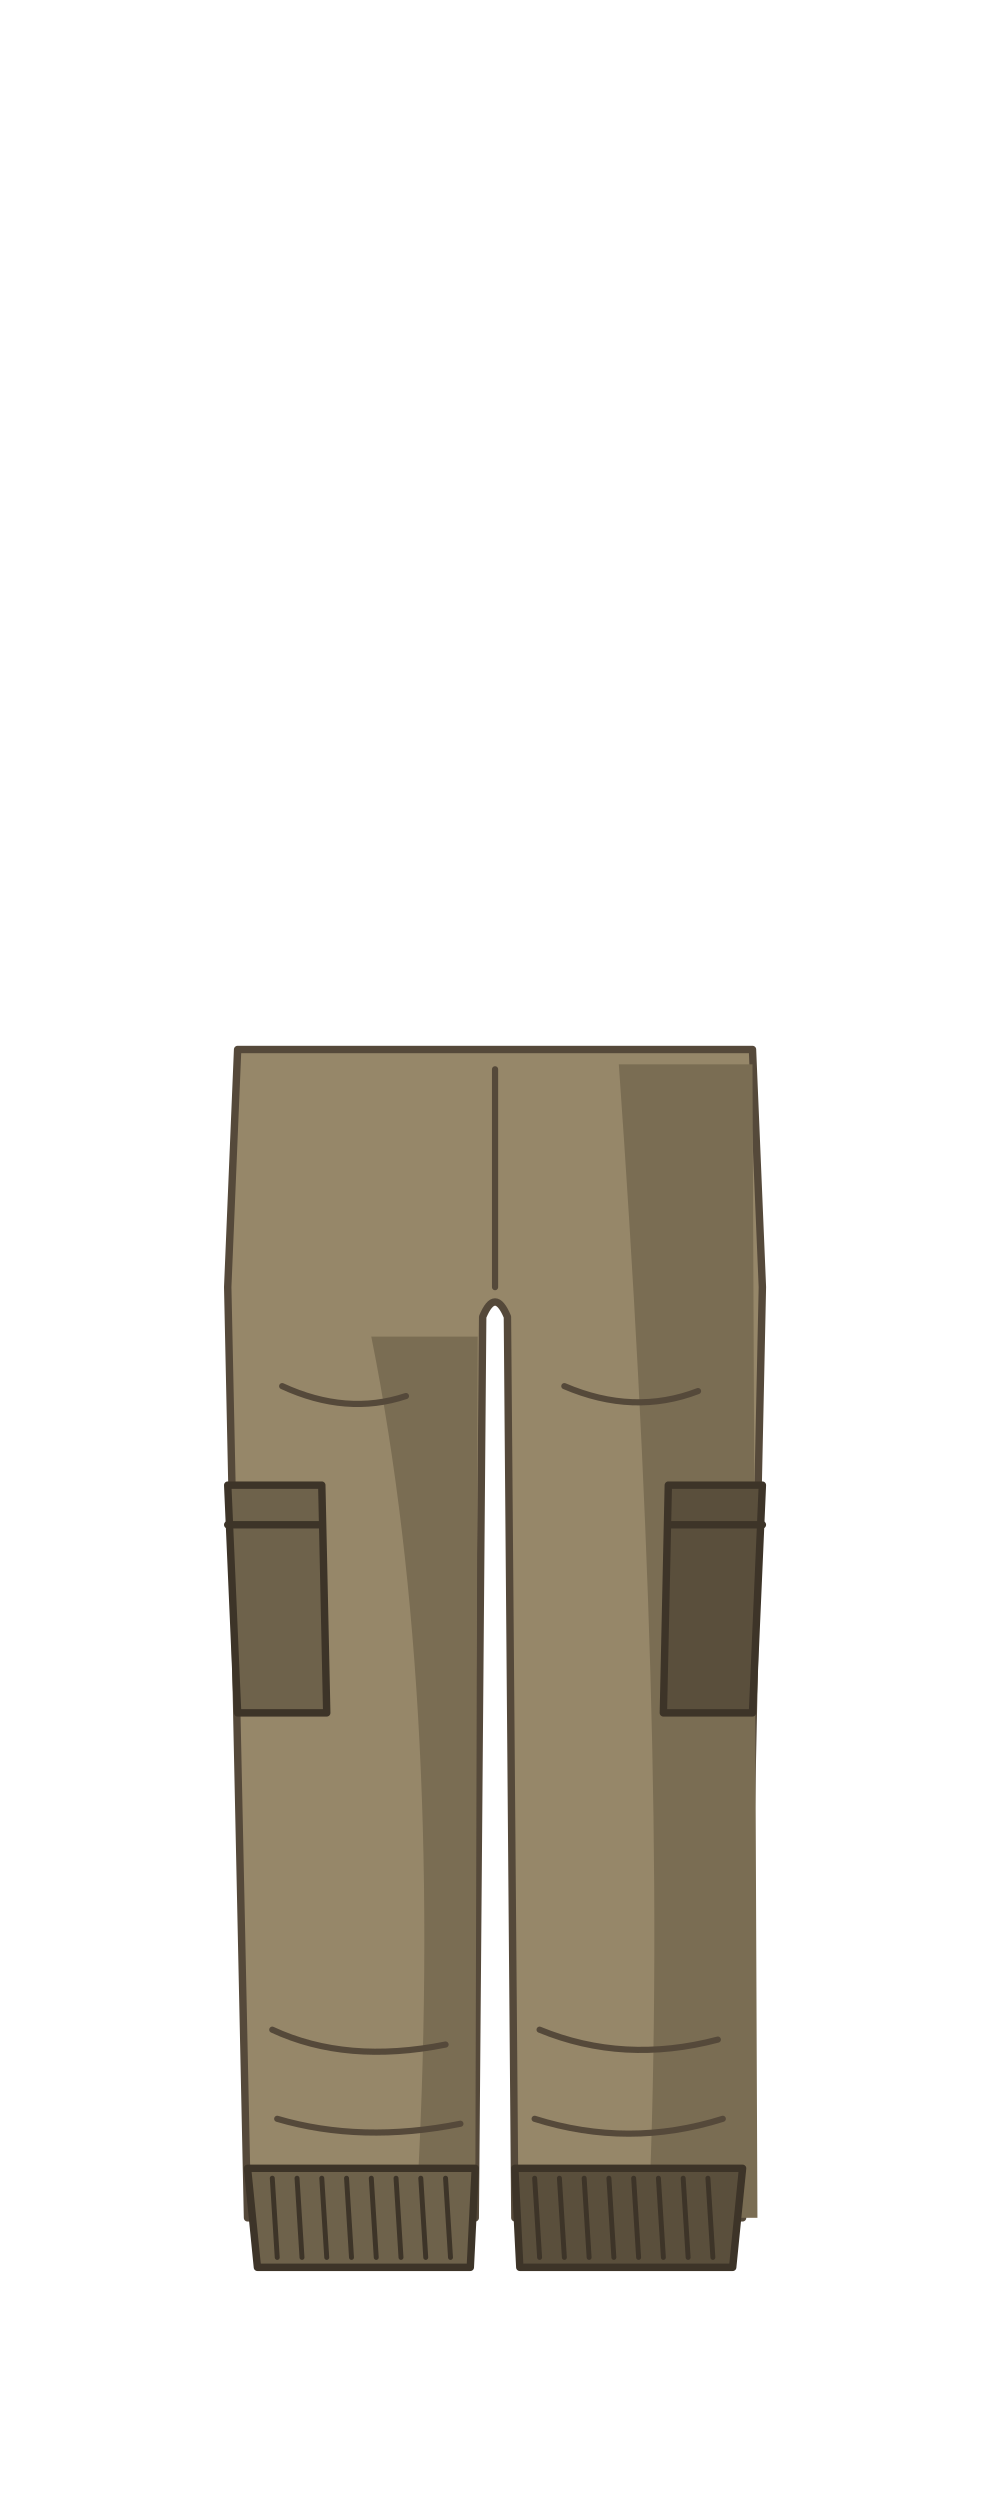
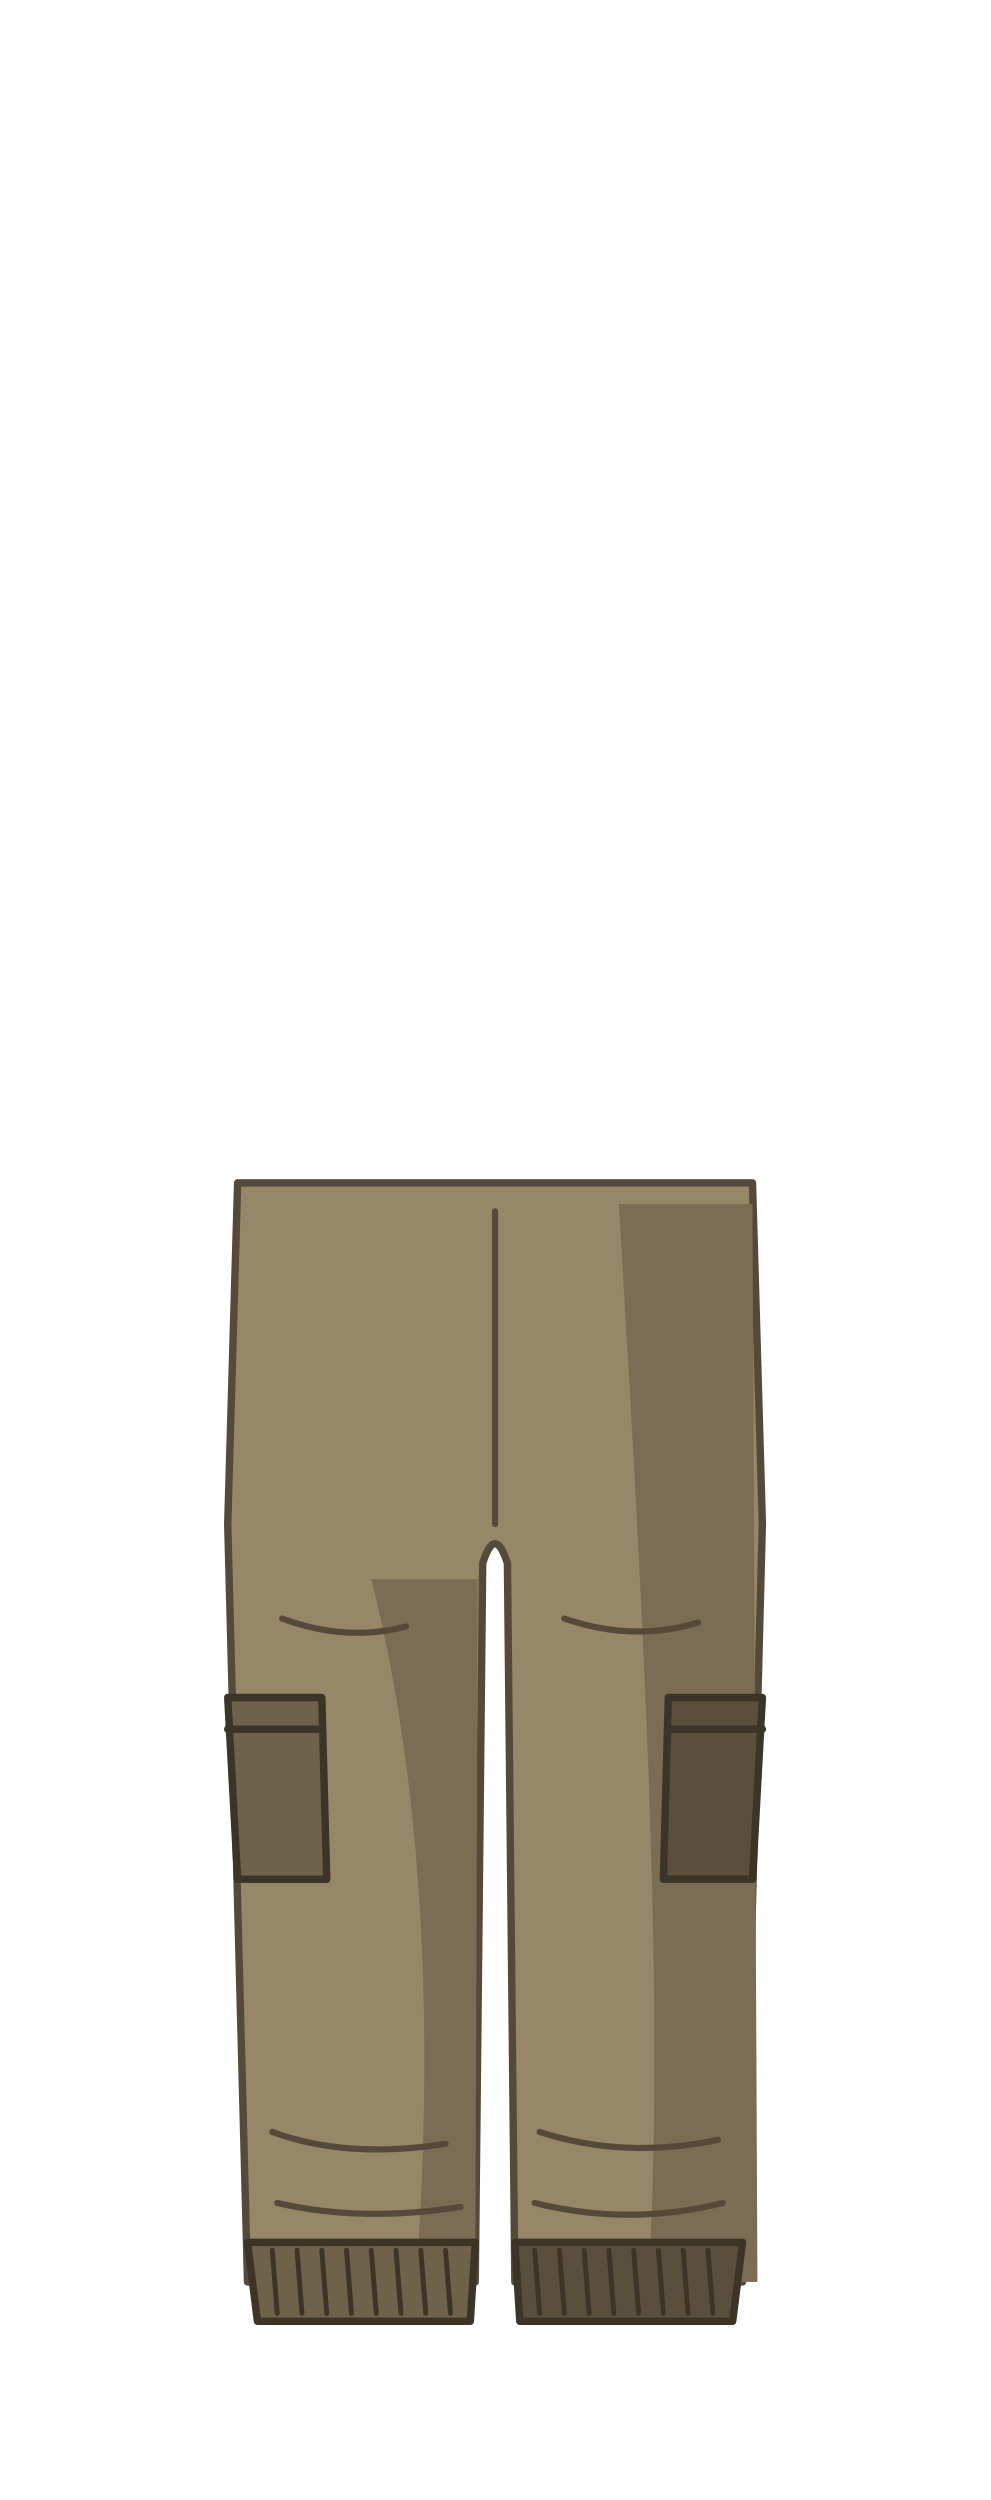
<svg xmlns="http://www.w3.org/2000/svg" viewBox="0 0 400 1010">
  <defs>
    <filter id="soft" x="-10%" y="-10%" width="120%" height="120%">
      <feGaussianBlur stdDeviation="4" />
    </filter>
  </defs>
-   <path d="M96 424 L304 424 L308 520 L300 896 L208 896 L205 532 Q200 520 195 532 L192 896 L100 896 L92 520 Z" fill="#968769" stroke="#55493a" stroke-width="3" stroke-linejoin="round" />
-   <path d="M250 430 L304 430 L306 896 L262 896 C268 760 262 600 250 430 Z" fill="#7a6d53" opacity="1.0" />
-   <path d="M150 540 L193 540 L192 896 L168 896 C176 760 170 640 150 540 Z" fill="#7a6d53" opacity="1.0" />
-   <path d="M92 600 L130 600 L132 692 L96 692 Z" fill="#6e624b" stroke="#3d3428" stroke-width="3" stroke-linejoin="round" />
-   <path d="M92 616 L130 616" fill="none" stroke="#3d3428" stroke-width="3" stroke-linecap="round" stroke-linejoin="round" />
-   <path d="M270 600 L308 600 L304 692 L268 692 Z" fill="#5a4f3c" stroke="#3d3428" stroke-width="3" stroke-linejoin="round" />
-   <path d="M270 616 L308 616" fill="none" stroke="#3d3428" stroke-width="3" stroke-linecap="round" stroke-linejoin="round" />
-   <path d="M114 560 Q140 572 164 564" fill="none" stroke="#55493a" stroke-width="2.5" stroke-linecap="round" stroke-linejoin="round" />
-   <path d="M228 560 Q256 572 282 562" fill="none" stroke="#55493a" stroke-width="2.5" stroke-linecap="round" stroke-linejoin="round" />
-   <path d="M110 820 Q140 834 180 826" fill="none" stroke="#55493a" stroke-width="2.5" stroke-linecap="round" stroke-linejoin="round" />
-   <path d="M218 820 Q252 834 290 824" fill="none" stroke="#55493a" stroke-width="2.5" stroke-linecap="round" stroke-linejoin="round" />
-   <path d="M112 856 Q146 866 186 858" fill="none" stroke="#55493a" stroke-width="2.5" stroke-linecap="round" stroke-linejoin="round" />
-   <path d="M216 856 Q254 868 292 856" fill="none" stroke="#55493a" stroke-width="2.5" stroke-linecap="round" stroke-linejoin="round" />
-   <path d="M200 432 L200 520" fill="none" stroke="#55493a" stroke-width="2.5" stroke-linecap="round" stroke-linejoin="round" />
-   <path d="M100 876 L192 876 L190 916 L104 916 Z" fill="#6e624b" stroke="#3d3428" stroke-width="3" stroke-linejoin="round" />
-   <path d="M208 876 L300 876 L296 916 L210 916 Z" fill="#5a4f3c" stroke="#3d3428" stroke-width="3" stroke-linejoin="round" />
-   <path d="M110 880 L112 912" fill="none" stroke="#3d3428" stroke-width="2" stroke-linecap="round" stroke-linejoin="round" />
-   <path d="M120 880 L122 912" fill="none" stroke="#3d3428" stroke-width="2" stroke-linecap="round" stroke-linejoin="round" />
-   <path d="M130 880 L132 912" fill="none" stroke="#3d3428" stroke-width="2" stroke-linecap="round" stroke-linejoin="round" />
-   <path d="M140 880 L142 912" fill="none" stroke="#3d3428" stroke-width="2" stroke-linecap="round" stroke-linejoin="round" />
-   <path d="M150 880 L152 912" fill="none" stroke="#3d3428" stroke-width="2" stroke-linecap="round" stroke-linejoin="round" />
-   <path d="M160 880 L162 912" fill="none" stroke="#3d3428" stroke-width="2" stroke-linecap="round" stroke-linejoin="round" />
-   <path d="M170 880 L172 912" fill="none" stroke="#3d3428" stroke-width="2" stroke-linecap="round" stroke-linejoin="round" />
-   <path d="M180 880 L182 912" fill="none" stroke="#3d3428" stroke-width="2" stroke-linecap="round" stroke-linejoin="round" />
-   <path d="M216 880 L218 912" fill="none" stroke="#3d3428" stroke-width="2" stroke-linecap="round" stroke-linejoin="round" />
-   <path d="M226 880 L228 912" fill="none" stroke="#3d3428" stroke-width="2" stroke-linecap="round" stroke-linejoin="round" />
-   <path d="M236 880 L238 912" fill="none" stroke="#3d3428" stroke-width="2" stroke-linecap="round" stroke-linejoin="round" />
-   <path d="M246 880 L248 912" fill="none" stroke="#3d3428" stroke-width="2" stroke-linecap="round" stroke-linejoin="round" />
-   <path d="M256 880 L258 912" fill="none" stroke="#3d3428" stroke-width="2" stroke-linecap="round" stroke-linejoin="round" />
-   <path d="M266 880 L268 912" fill="none" stroke="#3d3428" stroke-width="2" stroke-linecap="round" stroke-linejoin="round" />
-   <path d="M276 880 L278 912" fill="none" stroke="#3d3428" stroke-width="2" stroke-linecap="round" stroke-linejoin="round" />
-   <path d="M286 880 L288 912" fill="none" stroke="#3d3428" stroke-width="2" stroke-linecap="round" stroke-linejoin="round" />
+   <path d="M 96 477.9 L 304 477.9 L 308 615.7 L 300 921.9 L 208 921.9 L 205 631.6 Q 200 615.7 195 631.6 L 192 921.9 L 100 921.9 L 92 615.7 Z" fill="#968769" stroke="#55493a" stroke-width="3" stroke-linejoin="round" />
+   <path d="M 250 486.5 L 304 486.5 L 306 921.9 L 262 921.9 C 268 813.4 262 685.8 250 486.5 Z" fill="#7a6d53" opacity="1.0" />
+   <path d="M 150 638.0 L 193 638.0 L 192 921.9 L 168 921.9 C 176 813.4 170 717.7 150 638.0 Z" fill="#7a6d53" opacity="1.0" />
+   <path d="M 92 685.8 L 130 685.8 L 132 759.2 L 96 759.2 Z" fill="#6e624b" stroke="#3d3428" stroke-width="3" stroke-linejoin="round" />
+   <path d="M 92 698.6 L 130 698.6" fill="none" stroke="#3d3428" stroke-width="3" stroke-linecap="round" stroke-linejoin="round" />
+   <path d="M 270 685.8 L 308 685.8 L 304 759.2 L 268 759.2 Z" fill="#5a4f3c" stroke="#3d3428" stroke-width="3" stroke-linejoin="round" />
+   <path d="M 270 698.6 L 308 698.6" fill="none" stroke="#3d3428" stroke-width="3" stroke-linecap="round" stroke-linejoin="round" />
+   <path d="M 114 653.9 Q 140 663.5 164 657.1" fill="none" stroke="#55493a" stroke-width="2.5" stroke-linecap="round" stroke-linejoin="round" />
+   <path d="M 228 653.9 Q 256 663.5 282 655.5" fill="none" stroke="#55493a" stroke-width="2.5" stroke-linecap="round" stroke-linejoin="round" />
+   <path d="M 110 861.3 Q 140 872.4 180 866.1" fill="none" stroke="#55493a" stroke-width="2.5" stroke-linecap="round" stroke-linejoin="round" />
+   <path d="M 218 861.3 Q 252 872.4 290 864.5" fill="none" stroke="#55493a" stroke-width="2.5" stroke-linecap="round" stroke-linejoin="round" />
+   <path d="M 112 890.0 Q 146 897.9 186 891.6" fill="none" stroke="#55493a" stroke-width="2.5" stroke-linecap="round" stroke-linejoin="round" />
+   <path d="M 216 890.0 Q 254 899.5 292 890.0" fill="none" stroke="#55493a" stroke-width="2.5" stroke-linecap="round" stroke-linejoin="round" />
+   <path d="M 200 489.4 L 200 615.7" fill="none" stroke="#55493a" stroke-width="2.5" stroke-linecap="round" stroke-linejoin="round" />
+   <path d="M 100 905.9 L 192 905.9 L 190 937.8 L 104 937.8 Z" fill="#6e624b" stroke="#3d3428" stroke-width="3" stroke-linejoin="round" />
+   <path d="M 208 905.9 L 300 905.9 L 296 937.8 L 210 937.8 Z" fill="#5a4f3c" stroke="#3d3428" stroke-width="3" stroke-linejoin="round" />
+   <path d="M 110 909.1 L 112 934.6" fill="none" stroke="#3d3428" stroke-width="2" stroke-linecap="round" stroke-linejoin="round" />
+   <path d="M 120 909.1 L 122 934.6" fill="none" stroke="#3d3428" stroke-width="2" stroke-linecap="round" stroke-linejoin="round" />
+   <path d="M 130 909.1 L 132 934.6" fill="none" stroke="#3d3428" stroke-width="2" stroke-linecap="round" stroke-linejoin="round" />
+   <path d="M 140 909.1 L 142 934.6" fill="none" stroke="#3d3428" stroke-width="2" stroke-linecap="round" stroke-linejoin="round" />
+   <path d="M 150 909.1 L 152 934.6" fill="none" stroke="#3d3428" stroke-width="2" stroke-linecap="round" stroke-linejoin="round" />
+   <path d="M 160 909.1 L 162 934.6" fill="none" stroke="#3d3428" stroke-width="2" stroke-linecap="round" stroke-linejoin="round" />
+   <path d="M 170 909.1 L 172 934.6" fill="none" stroke="#3d3428" stroke-width="2" stroke-linecap="round" stroke-linejoin="round" />
+   <path d="M 180 909.1 L 182 934.6" fill="none" stroke="#3d3428" stroke-width="2" stroke-linecap="round" stroke-linejoin="round" />
+   <path d="M 216 909.1 L 218 934.6" fill="none" stroke="#3d3428" stroke-width="2" stroke-linecap="round" stroke-linejoin="round" />
+   <path d="M 226 909.1 L 228 934.6" fill="none" stroke="#3d3428" stroke-width="2" stroke-linecap="round" stroke-linejoin="round" />
+   <path d="M 236 909.1 L 238 934.6" fill="none" stroke="#3d3428" stroke-width="2" stroke-linecap="round" stroke-linejoin="round" />
+   <path d="M 246 909.1 L 248 934.6" fill="none" stroke="#3d3428" stroke-width="2" stroke-linecap="round" stroke-linejoin="round" />
+   <path d="M 256 909.1 L 258 934.6" fill="none" stroke="#3d3428" stroke-width="2" stroke-linecap="round" stroke-linejoin="round" />
+   <path d="M 266 909.1 L 268 934.6" fill="none" stroke="#3d3428" stroke-width="2" stroke-linecap="round" stroke-linejoin="round" />
+   <path d="M 276 909.1 L 278 934.6" fill="none" stroke="#3d3428" stroke-width="2" stroke-linecap="round" stroke-linejoin="round" />
+   <path d="M 286 909.1 L 288 934.6" fill="none" stroke="#3d3428" stroke-width="2" stroke-linecap="round" stroke-linejoin="round" />
</svg>
